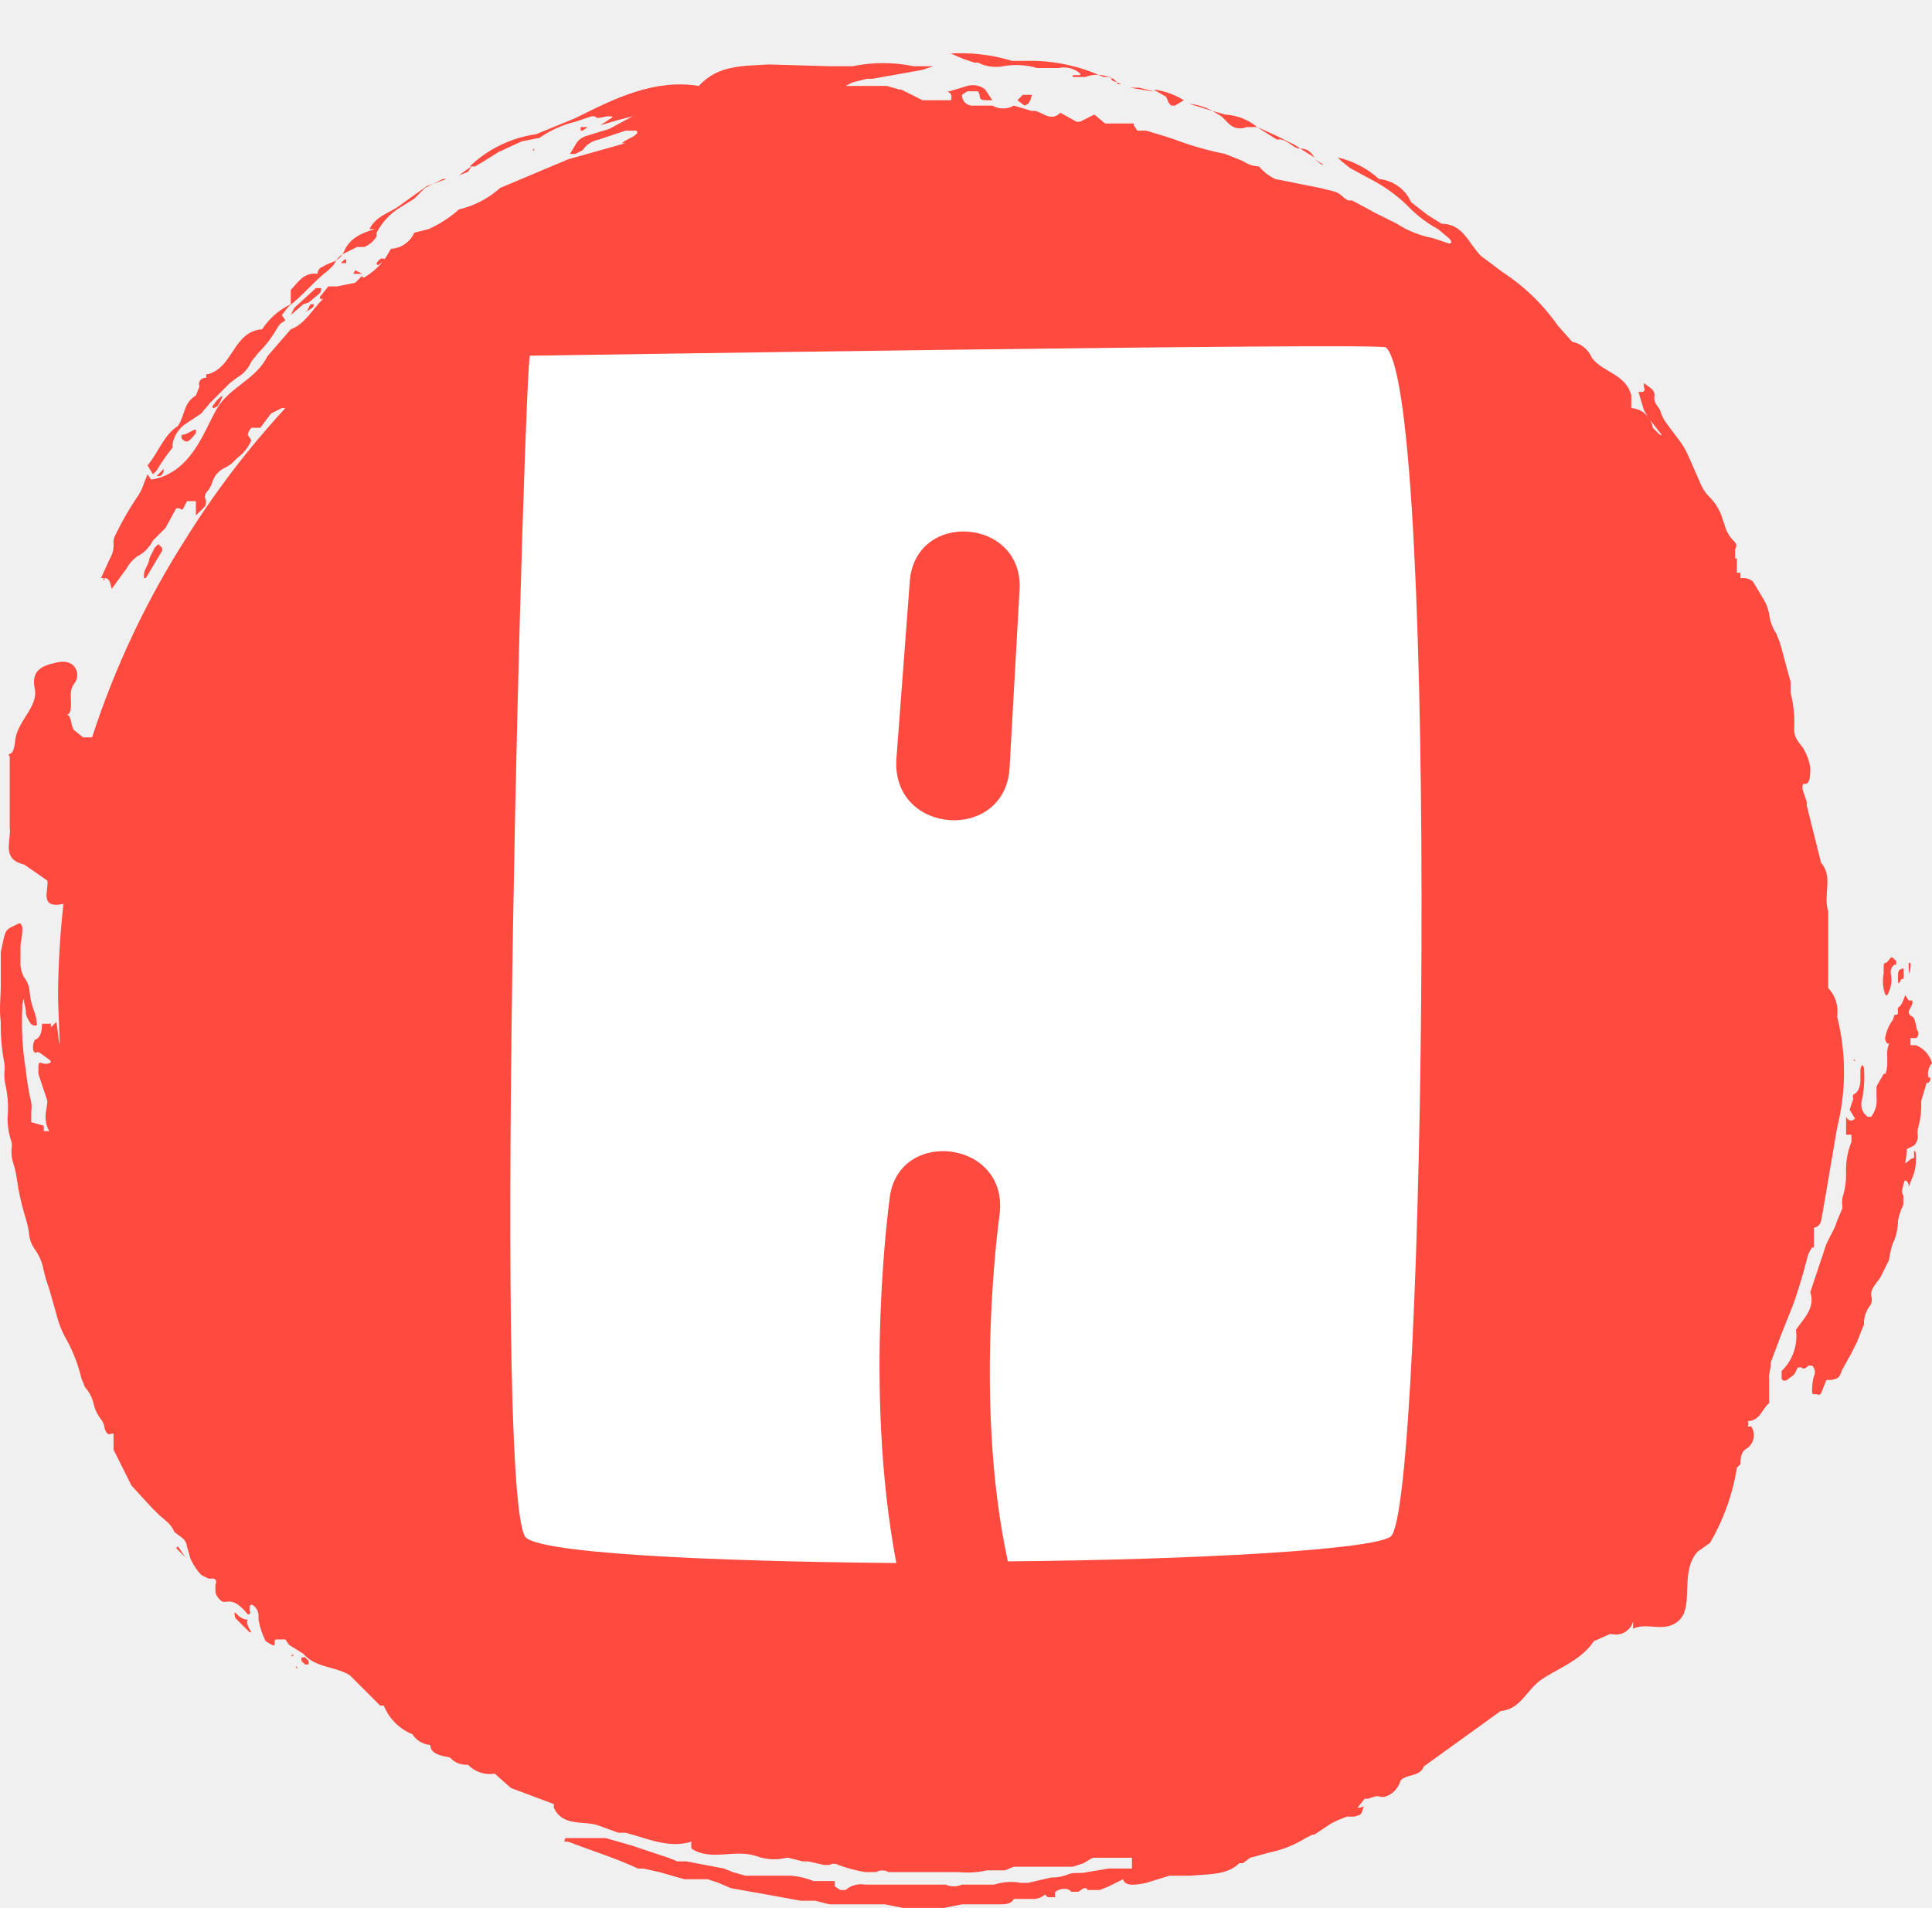
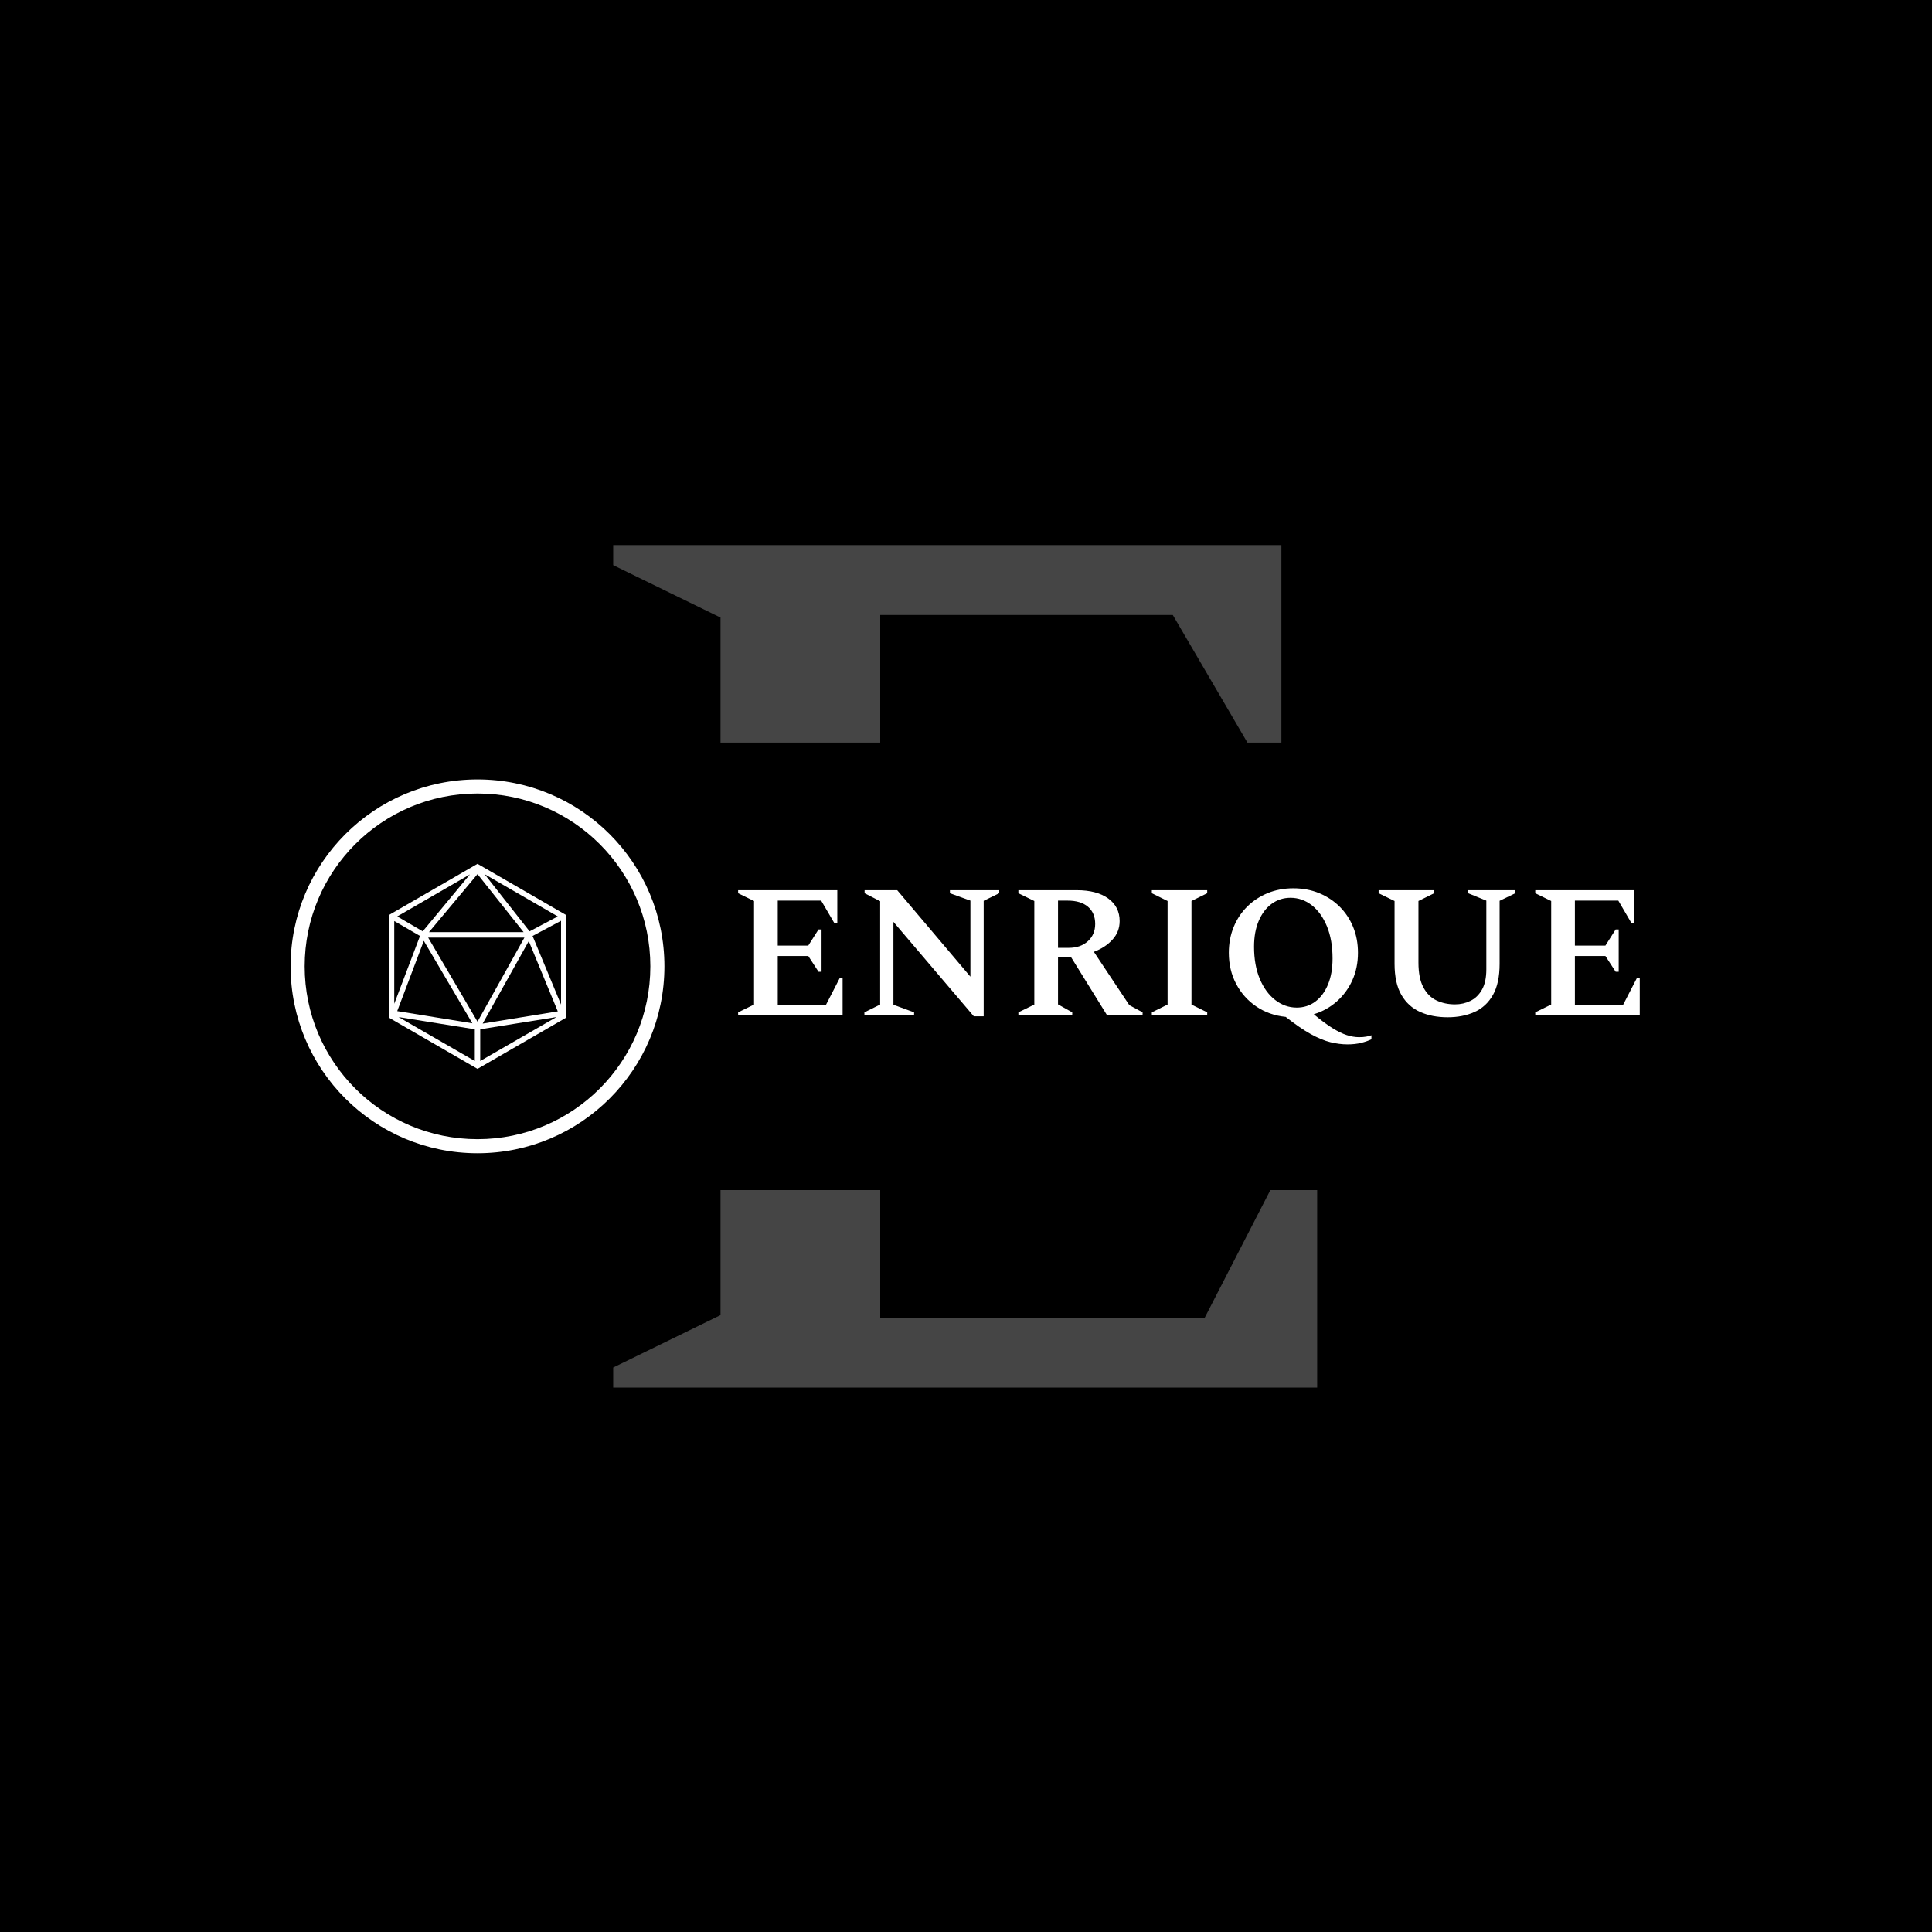
- <svg xmlns="http://www.w3.org/2000/svg" width="308.761" height="304.916" viewBox="0 0 106.008 104.687" class="css-1j8o68f" version="1.1" id="svg23">
-   <defs id="SvgjsDefs2684" />
-   <g id="SvgjsG2685" featurekey="rootContainer" transform="matrix(0.9820593,0,0,0.9820593,-0.05456052,0)" fill="#ff4a3f">
-     <g id="g17">
-       <path d="M19.8 15.3h.5l-.4-.2zm.5.1zm.8-.7c0 .1 0 .1.1.1l.4-.3c-.2-.1-.3-.1-.5.2zm.4-.2zm-4.1 2.3zm-.2.6l.3-.2c.1-.1.1-.2.1-.2h-.2l-.2.4c-.1-.1-.1 0 0 0zm2.2-2.9h-.1l-.2.2h.3zm-2.1 2.4l.6-.5c.1-.1.1-.2.1-.3h-.3l-1.2 1.1-.2.4.7-.6zm-1.1.8z" id="path3" />
-       <path d="M9.7 25v-.2a1.7 1.7 0 0 1 .7-1.1l.9-.6.5-.6.7-.7.4-.4.4-.3a1.9 1.9 0 0 0 .8-.9l.4-.5a5.9 5.9 0 0 0 1-1.3l.2-.3.3-.2-.2-.3.4-.5c.8-.6 1.4-1.4 2.2-2l.3-.3a1.4 1.4 0 0 1 .5-.6l.8-.4h.4a1.4 1.4 0 0 0 .7-.6V13a3.5 3.5 0 0 1 1.3-1.4l.8-.5.2-.2.4-.4 1-.5h.2l-1.1.4-1.4 1c-.6.5-1.4.6-1.8 1.4h.3c-.7.2-1.4.5-1.7 1.2s-.8.6-1.2.9a.4.4 0 0 0-.3.4c-.8-.1-1.1.5-1.5.9v.8a3.9 3.9 0 0 0-1.6 1.4c-1.6.1-1.6 2.1-3 2.5h-.1a.2.2 0 0 0 0 .2c-.3 0-.5.2-.4.5l-.2.5c-.7.4-.6 1.1-1 1.7-.8.5-1.1 1.5-1.7 2.2l.3.5.2-.2a11.6 11.6 0 0 1 .9-1.3zM53.9 3.3l.6.2h.2a2.2 2.2 0 0 0 1.4.2 4.1 4.1 0 0 1 1.9.1h1.2a1.4 1.4 0 0 1 1.2.3.1.1 0 0 1 0 .1H60a.1.1 0 0 0 0 .1h.7a1.8 1.8 0 0 1 1.3 0c.2 0 .1.1.2.2l.5.2h-.2c-.2-.4-.5-.4-.8-.4a9.7 9.7 0 0 0-4.3-.9h-.8A9.8 9.8 0 0 0 53 3h.2zm7.3 3.1zM50.3 4.7zm10.9 1.7h.2-.2zM19 14.7zm32.1-10zm17.6 2.2a.9.9 0 0 0 1 .2h.6a3.1 3.1 0 0 0-1.8-.7l-.7-.2.5.3zm-3.4-1.3c0 .1.1.2.2.3h.2l.5-.3a4.2 4.2 0 0 0-1.7-.6l.7.4zm7.4 2.7l.8.5c-.2-.3-.4-.5-.8-.5z" id="path5" />
-       <path d="M99 76.1l.6-1.6.6-1.5c.2-.5.6-1.8.8-2.6a1.7 1.7 0 0 1 .3-.7h.1v-1.1c.5-.1.4-.6.5-.9l.8-4.7a12.7 12.7 0 0 0 0-6.2 1.9 1.9 0 0 0-.5-1.6v-4.3c-.3-.9.3-1.9-.4-2.7L101 45a.4.4 0 0 0 0-.2l-.2-.6a.5.5 0 0 1 0-.4h.1c.3 0 .3-.5.3-.9a3 3 0 0 0-.4-1.1l-.3-.4a1.1 1.1 0 0 1-.2-.7 6.7 6.7 0 0 0-.2-2v-.6c-.2-.7-.4-1.5-.6-2.2l-.2-.5a2.5 2.5 0 0 1-.4-1.1 2.5 2.5 0 0 0-.3-.8l-.6-1a.8.8 0 0 0-.6-.2h-.1V32h-.2v-.8H97V31a.4.4 0 0 0 0-.1v-.2c.1-.2.1-.3-.1-.5a1.8 1.8 0 0 1-.4-.6l-.2-.6a2.9 2.9 0 0 0-.7-1.2 2.2 2.2 0 0 1-.5-.7l-.7-1.6a4.3 4.3 0 0 0-.6-1l-.6-.8a2.4 2.4 0 0 1-.4-.8l-.2-.3a.6.6 0 0 1-.1-.5.5.5 0 0 0-.2-.4l-.4-.3v.2c.1.2 0 .3-.1.3h-.2l.3 1 .3.5.7.9h-.1l-.2-.2-.2-.2a1.3 1.3 0 0 0-1.2-1.1v-.7c-.3-1.2-1.6-1.3-2.2-2.1a1.5 1.5 0 0 0-1.1-.9l-.8-.9a11.3 11.3 0 0 0-3.1-3l-.8-.6-.4-.3c-.7-.7-1-1.8-2.2-1.8l-.8-.5-.9-.7a2.2 2.2 0 0 0-1.8-1.3 5.1 5.1 0 0 0-2.3-1.2l.2.2.5.4 1.3.7a8.5 8.5 0 0 1 2.1 1.6 6.8 6.8 0 0 0 1.5 1.1l.6.5c.1.1.2.2.1.3H81l-.9-.3a5.6 5.6 0 0 1-2-.8l-1.2-.6-1.3-.7h-.2c-.3-.1-.4-.4-.8-.5l-.8-.2-2.5-.5a2.6 2.6 0 0 1-.9-.7 1.7 1.7 0 0 1-.9-.3l-1-.4a18.1 18.1 0 0 1-2.8-.8l-.6-.2-1-.3h-.5l-.2-.3v-.1h-1.6l-.6-.5-.4.2-.4.2h-.2l-.9-.5c-.6.6-1.1-.2-1.6-.1l-1-.3a1.2 1.2 0 0 1-1.2 0h-1.2a.6.6 0 0 1-.5-.6l.3-.2h.6a.7.7 0 0 1 .1.3c0 .2.2.2.5.2h.2l-.4-.6a1.1 1.1 0 0 0-1-.2l-1 .3H53c.3.2.2.3.2.5h-1.6l-.4-.2-.8-.4h-.1l-.7-.2h-2.3l.4-.2.8-.2h.3l1.7-.3 1.1-.2.6-.2h-1.1a8.4 8.4 0 0 0-3.4 0h-1.3L43 3.6c-1.4.1-2.8 0-3.9 1.2-2.5-.4-4.7.7-6.9 1.8l-2.2.9a6.7 6.7 0 0 0-3.7 1.8h.3l.5-.3.8-.5 1.3-.6 1-.2a6 6 0 0 1 2-.9l.9-.3h.2c.1.2.5 0 .7 0h.2c.1 0 .1.1 0 .1l-.6.4 1-.3.8-.2-1.3.7-1.3.4a1 1 0 0 0-.6.5l-.3.5h.3l.4-.2a1.4 1.4 0 0 1 .9-.6l1.5-.5h.5a.1.1 0 0 1 .1.2c-.2.2-.6.3-.8.5h.2l-3.2.9-3.8 1.6a5.2 5.2 0 0 1-2.3 1.2 6.6 6.6 0 0 1-1.7 1.1l-.8.2a1.5 1.5 0 0 1-1.3.9l-.3.5a3.7 3.7 0 0 1-1.2 1.1h-.1v-.1l-.2.2-.2.2-1 .2h-.5l-.4.5c-.1.1-.1.2 0 .2h.1c-.6.6-1 1.4-1.8 1.7L15 19.9c-.6 1.2-1.8 1.6-2.6 2.6s-1.4 3.9-3.9 4.3l-.2-.3-.2.5a2.7 2.7 0 0 1-.4.8 16.9 16.9 0 0 0-1.2 2.1.8.8 0 0 0-.1.5 1.4 1.4 0 0 1-.2.8l-.5 1.1h.2c.3 0 .3.3.4.6l.8-1.1a2.2 2.2 0 0 1 .6-.7 2 2 0 0 0 .9-.9l.3-.3.4-.4.6-1.1h.2c.1.1.1.1.2 0l.2-.4h.5v.8l.5-.5a.5.5 0 0 0 0-.5.4.4 0 0 1 .1-.3 1.5 1.5 0 0 0 .3-.5 1.3 1.3 0 0 1 .8-.9l.3-.2.3-.3a2.4 2.4 0 0 0 .8-1l-.2-.3c0-.1.1-.3.2-.4h.5l.6-.8.6-.3h.2a48.8 48.8 0 0 0-5.5 7.2h-.1.1a48.4 48.4 0 0 0-5.3 11.2h-.5l-.5-.4c-.2-.2-.1-.7-.4-.9h.1c.3-.5-.1-1.2.3-1.7s.1-1.4-.9-1.2-1.5.5-1.3 1.5-1 1.8-1.1 2.9-.5.5-.3.9v3.9c.1.8-.5 1.8.8 2.1l1.3.9c.1.5-.5 1.6.9 1.3a49.2 49.2 0 0 0-.3 5c0 1.1.1 2.2.1 3.3v-.4c-.1-.4-.1-.8-.2-1.3l-.3.3v-.2h-.5c0 .5-.1.8-.4.9a.9.9 0 0 0-.1.5c0 .1.1.3.2.2s.4.2.7.4-.2.3-.4.2-.2.1-.2.3v.3l.5 1.5c0 .3-.1.6-.1.9a1.7 1.7 0 0 0 .2.8h-.3v-.3l-.7-.2v-.6a1.5 1.5 0 0 0 0-.5 14.6 14.6 0 0 1-.3-1.8 16.6 16.6 0 0 1-.2-3.5.9.9 0 0 1 .1-.5v.2a2.9 2.9 0 0 1 .1.5.8.8 0 0 0 .1.4c.1.2.2.4.4.4s.1-.1.1-.2a2.1 2.1 0 0 0-.1-.5 4.2 4.2 0 0 1-.3-1.3 1.5 1.5 0 0 0-.3-.7 1.6 1.6 0 0 1-.2-.9v-.8c0-.3.1-.6.1-.9a.5.5 0 0 0-.1-.4h-.1c-.8.4-.7.2-1 1.6V55c0 .7-.1 1.4 0 2.1a10.8 10.8 0 0 0 .2 2.3 1.8 1.8 0 0 1 0 .5 3.1 3.1 0 0 0 .1.9 5.9 5.9 0 0 1 .1 1.3 3.9 3.9 0 0 0 .2 1.7 1.2 1.2 0 0 1 0 .4 2.1 2.1 0 0 0 .1.8 4.9 4.9 0 0 1 .2.9 14 14 0 0 0 .5 2.2 5 5 0 0 1 .2 1 1.7 1.7 0 0 0 .3.7 2.9 2.9 0 0 1 .5 1.2 8.5 8.5 0 0 0 .3 1l.4 1.4a5.4 5.4 0 0 0 .6 1.5 8.5 8.5 0 0 1 .8 2.1l.2.5a2.1 2.1 0 0 1 .5 1 2.1 2.1 0 0 0 .4.8 1 1 0 0 1 .2.5c.1.3.2.4.4.3h.1v.9l.5 1 .5 1 1.1 1.2.4.4c.3.3.7.5.9 1l.4.3a.7.7 0 0 1 .3.5l.2.7a3.3 3.3 0 0 0 .6.9l.4.2h.3a.2.2 0 0 1 .1.3 2.5 2.5 0 0 0 0 .5.9.9 0 0 0 .4.5h.2c.4-.1.8.2 1.2.7h.1c0-.1.1-.1 0-.2v-.2c0-.1.1-.2.2-.1a.7.7 0 0 1 .3.6v.2a4.3 4.3 0 0 0 .4 1.2c.5.3.5.3.5.1s0-.2.2-.2h.4l.2.3.8.5c.7.8 1.8.7 2.6 1.2l1.7 1.7h.2a2.9 2.9 0 0 0 1.6 1.6 1.3 1.3 0 0 0 1 .6c0 .5.6.6 1.1.7a1.2 1.2 0 0 0 .8.4h.2a1.7 1.7 0 0 0 1.5.5l.9.8 2.4.9v.2c.5 1.1 1.7.7 2.5 1l1.1.4h.4c1.2.3 2.4.9 3.7.5a.7.7 0 0 0 0 .4c1.1.7 2.4 0 3.6.4a2.9 2.9 0 0 0 1.7.1h.1l.8.2h.3l.9.2h.3a.5.5 0 0 1 .5 0 7.9 7.9 0 0 0 1.5.4h.6a.7.7 0 0 1 .7 0h3.9a5 5 0 0 0 1.6-.1h1l.5-.2H60l.6-.2.5-.3h2.2v.6H62l-1.2.2c-.4.1-.7 0-1 .1a2.4 2.4 0 0 1-1 .2l-1.3.3h-.4a3.1 3.1 0 0 0-1.5.1h-1.8a1.1 1.1 0 0 1-.9 0h-4.5a1.3 1.3 0 0 0-1.1.3H47l-.3-.2v-.3h-1.2a4.1 4.1 0 0 0-1.3-.3h-2.5l-.7-.2-.5-.2-2.1-.4h-.5l-.5-.2-2.1-.7-1.4-.4h-2.2c-.1 0-.1.1-.1.2h.2c1.3.5 2.6.9 3.9 1.5h.3l.9.2 1.4.4h1.3l.6.2.7.3 1.7.3 1.1.2 1.1.2h.8l.8.2h3.1l1 .2h2.3l1-.2H56c.4 0 .6-.1.7-.3h1a1 1 0 0 0 .8-.3c-.1.1 0 .1.1.2h.4v-.2c0-.1 0-.1.2-.2s.6-.1.7.1h.4l.3-.2c.2 0 .2 0 .2.1h.7l.5-.2.8-.4c.1.3.4.4 1.3.2l1.3-.4h1.2c.9-.1 2 0 2.7-.7h.2l.4-.3 1.1-.3a6.1 6.1 0 0 0 2-.8l.4-.2h.1l.9-.6.4-.2.5-.2h.4c.4-.1.4-.1.5-.4s0-.1-.2-.1h-.1l.4-.5h.2c.3-.1.5-.2.7-.1h.2a1.3 1.3 0 0 0 .9-.9c.3-.4 1.1-.2 1.3-.8l4.3-3.1c1.1-.1 1.4-1.1 2.2-1.7s2.3-1.1 3-2.2l.9-.4h.1a1 1 0 0 0 1.2-.7v.4c.8-.4 1.8.3 2.6-.5s0-2.7 1-3.8l.7-.5a12.1 12.1 0 0 0 1.5-4.2l.2-.2c0-.3 0-.7.4-.9a.9.9 0 0 0 .2-1.2h-.2a.3.3 0 0 0 0-.3c.7 0 .8-.7 1.2-1V77a.5.5 0 0 1 0-.2 3.8 3.8 0 0 0 .1-.7zM5.9 32.2z" id="path7" />
-       <path d="M26.4 9.3l-.3.2-.4.3.5-.2zm6.1-2h.1l.3-.2h-.4zm-2.6 1l-.1.1h.1v-.1zm-1.5 1.4zm1.3-.2zm-6.3 3.1zM9.2 26.2l-.4.4H9a.4.4 0 0 0 .2-.4zm3-3.5a2.1 2.1 0 0 0 .3-.6 1.5 1.5 0 0 0-.5.5c-.1.1-.1.2 0 .2zM11 24.2V24c-.2 0-.5.3-.8.3v.2c.3.3.4.2.8-.3zm3 66.2zM73.9 9.2h.1l-.5-.3zm-2.5-1.4c.5-.1.8.4 1.2.5h.1l-.3-.2-1-.5-1.1-.5.3.2zM52.8 3.1zm11.7 2h-.1l-1.2-.2h.5zm2 .7l1.3.4a3.3 3.3 0 0 0-1.3-.4zm-9 0a1 1 0 0 0 .2-.5h-.5l-.3.3.4.3zm9 1.6zM49.9 4.2zm2.9.7zM48.5 4zm13.8 2.1a.5.5 0 0 0 0 .1zm44.8 52.3h-.3V58h.3c.1 0 .2-.3.1-.4s-.1-.7-.3-.8a.3.3 0 0 1-.2-.3l.2-.4a.4.4 0 0 0 0-.2h-.2l-.2-.3c-.1.3-.2.6-.4.7a.5.5 0 0 0 0 .2c0 .1 0 .2-.1.2h-.1a1.1 1.1 0 0 1-.1.3 2.3 2.3 0 0 0-.4.9.4.4 0 0 0 .1.4h.1a1.7 1.7 0 0 0-.1.8v.4a1.8 1.8 0 0 1-.1.5h-.1l-.4.7v.6a1.5 1.5 0 0 1-.3 1.1h-.2l-.2-.2a.9.9 0 0 1-.1-.8 6.5 6.5 0 0 0 .1-1.7c0-.1-.1-.2-.1-.2a.5.5 0 0 0-.1.3v.6c0 .2-.1.6-.3.7s-.1.2-.1.3l-.2.6.3.5c-.2.2-.4.1-.5-.1v1h.3v.4a4.2 4.2 0 0 0-.3 1.4 3.3 3.3 0 0 0 0 .4 4 4 0 0 1-.2 1.3 2 2 0 0 0 0 .6l-.3.7a3.2 3.2 0 0 1-.3.7l-.3.6-.9 2.7c.3.9-.4 1.5-.8 2.1a2.7 2.7 0 0 1-.8 2.3v.4c0 .1.1.2.3.1l.4-.3.2-.4h.2c.1.1.2.1.4-.1h.2a.5.5 0 0 1 .1.6 2.9 2.9 0 0 0-.1.8c0 .1 0 .2.1.2h.2c.1.1.2 0 .3-.3l.2-.5h.3c.4-.1.4-.1.6-.6l.5-.9.3-.6.4-1a1.6 1.6 0 0 1 .3-1 .6.6 0 0 0 .1-.6c0-.2 0-.3.2-.6l.3-.4.5-1a4.7 4.7 0 0 1 .2-.9 3 3 0 0 0 .3-1.3 3.8 3.8 0 0 1 .3-.9v-.5c-.1-.2-.1-.2 0-.6s.1-.2.2-.2a.4.4 0 0 1 .1.3l.2-.5a2.3 2.3 0 0 0 .2-.9v-.3c0-.1 0-.3-.1-.3v.4c-.2 0-.3.2-.5.3a6.4 6.4 0 0 0 .1-.8l.4-.2a.7.7 0 0 0 .2-.6 1.4 1.4 0 0 1 0-.3 4.8 4.8 0 0 0 .2-1.4v-.2l.3-1h.1a.3.3 0 0 0 .1-.3h-.1a.9.9 0 0 1 .2-.8 1.5 1.5 0 0 0-.9-1zm-1.2 7.8zm-.2-9.9zm0 0zM9.1 30.8a.3.3 0 0 0 0-.2l-.2-.2-.2.2-.3.6c0 .3-.3.6-.3.9v.2h.1zm96.3 24.8h.1a1.7 1.7 0 0 0 .2-1.2.5.5 0 0 1 .2-.5h.1v-.2l-.2-.2h-.1c-.1.1-.2.3-.3.3s-.1.1-.1.3v.3a2.2 2.2 0 0 0 .1 1.2zM13.2 90.1c-.1 0 0 .2 0 .3l.8.8h.1c-.2-.3-.3-.6-.2-.7a.9.9 0 0 1-.5-.2zm.8.3zm92.3-35.7h.1a2 2 0 0 0 0-.6c-.3.1-.3.1-.3.6s.1.1.2 0z" id="path9" />
-       <path d="M106.7 62a.6.6 0 0 0 .1-.5c0-.1-.1-.2-.1-.1h-.2v.2c0 .4.1.5.2.4zm.1-8.2h-.1v.6a1 1 0 0 0 .1-.6zM17.1 92.6h-.2v.2l.2.2h.2v-.2zm86.6-33.3c0-.1 0-.1-.1-.1zM9.9 86.5l.5.5-.4-.6z" id="path11" />
-       <circle cx="10.5" cy="87.1" transform="rotate(-24.8 10.4 87.159)" id="circle13" />
-       <path d="M9.7 30.1h-.1v.2-.2h.1zm83.2-6.6l-.2-.3h-.1zm-14.7 77.1zM5.9 32.2zm-.1.2a.3.3 0 0 0 .1-.2v.2zm1.9-4.9zM61.5 2.4zm42.8 58.2v.1-.1zM16.4 92.5h-.1c.1.1.2 0 .1-.1zm.2.7h.1l-.1-.1v.1zm73.9-71.3zm15.2 34.4zM14.6 91.7zm92.1-37zm-.8 11.4zM34.6 0z" id="path15" />
-     </g>
-   </g>
-   <g id="SvgjsG2686" featurekey="nameFeature-0" transform="matrix(2.284354,0,0,2.284354,27.98006,-5.60952)" fill="#ffffff">
-     <path d="M9.6 16.48 l-0.32 4.24 c-0.08 1.8 2.6 1.96 2.72 0.2 l0.24 -4.28 c0.12 -1.76 -2.56 -1.96 -2.64 -0.16 z M0.48 11 l0 0 c0.04 0 20.48 -0.32 20.56 -0.2 c1.28 1.12 0.96 27.8 0.12 28.56 c-0.4 0.32 -4.64 0.56 -9.2 0.6 c-0.84 -3.84 -0.2 -8.32 -0.2 -8.32 c0.24 -1.8 -2.44 -2.12 -2.64 -0.4 c0 0.04 -0.64 4.52 0.16 8.76 c-4.56 -0.04 -8.68 -0.24 -8.92 -0.64 c-0.8 -1.44 0 -28.28 0.12 -28.36 z" id="path20" />
+ <svg xmlns="http://www.w3.org/2000/svg" version="1.1" width="1000" height="1000" viewBox="0 0 1000 1000">
+   <rect width="1000" height="1000" fill="#000000" />
+   <g transform="matrix(0.7,0,0,0.7,149.5758,282.1266)">
+     <svg viewBox="0 0 396 247" data-background-color="#fbeaab" preserveAspectRatio="xMidYMid meet" height="623" width="1000">
+       <g id="tight-bounds" transform="matrix(1,0,0,1,0.2399945,-0.1)">
+         <svg viewBox="0 0 395.52 247.2" height="247.2" width="395.52">
+           <g>
+             <svg />
+           </g>
+           <g>
+             <svg viewBox="0 0 395.52 247.2" height="247.2" width="395.52">
+               <g>
+                 <g>
+                   <path d="M300.947 247.2h-206.374v-5.993l31.462-15.356v-36.655h46.818v37.404h95.134l19.237-37.404 13.723 0zM126.035 21.349l-31.462-15.356v-5.993h195.887l0 58.004-9.964 0-21.872-37.404h-85.771l0 37.404-46.818 0z" fill="#454545" fill-rule="nonzero" stroke="none" stroke-width="1" stroke-linecap="butt" stroke-linejoin="miter" stroke-miterlimit="10" stroke-dasharray="" stroke-dashoffset="0" font-family="none" font-weight="none" font-size="none" text-anchor="none" style="mix-blend-mode: normal" data-fill-palette-color="tertiary" />
+                 </g>
+               </g>
+               <g transform="matrix(1,0,0,1,0,68.80501)">
+                 <svg viewBox="0 0 395.52 109.59" height="109.59" width="395.52">
+                   <g>
+                     <svg viewBox="0 0 591.823 163.981" height="109.59" width="395.52">
+                       <g transform="matrix(1,0,0,1,196.3035,47.7622)">
+                         <svg viewBox="0 0 395.52 68.457" height="68.457" width="395.52">
+                           <g id="textblocktransform">
+                             <svg viewBox="0 0 395.52 68.457" height="68.457" width="395.52" id="textblock">
+                               <g>
+                                 <svg viewBox="0 0 395.52 68.457" height="68.457" width="395.52">
+                                   <g transform="matrix(1,0,0,1,0,0)">
+                                     <svg width="395.52" viewBox="2.6 -33.5 237.74 41.15" height="68.457" data-palette-color="#454545">
+                                       <path d="M30.15 0L2.6 0 2.6-0.8 6.8-2.85 6.8-30.15 2.6-32.2 2.6-33 28.75-33 28.75-24.35 27.95-24.35 24.5-30.25 13.05-30.25 13.05-18.4 21.1-18.4 23.8-22.65 24.6-22.65 24.6-11.5 23.8-11.5 21.1-15.65 13.05-15.65 13.05-2.75 25.75-2.75 29.35-9.75 30.15-9.75 30.15 0ZM49 0L35.9 0 35.9-0.8 40.05-2.85 40.05-30.1 35.95-32.2 35.95-33 44.55-33 63.85-10.2 63.85-30.25 58.45-32.2 58.45-33 71.45-33 71.45-32.2 67.35-30.2 67.35 0.25 64.75 0.25 43.55-24.65 43.55-2.8 49-0.8 49 0ZM90.7 0L76.5 0 76.5-0.8 80.7-2.85 80.7-30.15 76.5-32.2 76.5-33 91.9-33Q97.15-33 100.17-30.83 103.2-28.65 103.2-24.85L103.2-24.85Q103.2-22.05 101.32-19.98 99.45-17.9 96.4-16.75L96.4-16.75 105.75-2.7 109.25-0.8 109.25 0 99.9 0 90.45-15.25 86.95-15.25 86.95-2.9 90.7-0.8 90.7 0ZM89.5-30.25L89.5-30.25 86.95-30.25 86.95-17.8 89.8-17.8Q92.9-17.8 94.82-19.55 96.75-21.3 96.75-24.1L96.75-24.1Q96.75-27 94.85-28.63 92.95-30.25 89.5-30.25ZM126.29 0L111.69 0 111.69-0.8 115.84-2.85 115.84-30.15 111.69-32.2 111.69-33 126.29-33 126.29-32.2 122.14-30.15 122.14-2.85 126.29-0.8 126.29 0ZM163.29 7.65L163.29 7.65Q161.14 7.65 158.79 7.08 156.44 6.5 153.59 4.93 150.74 3.35 146.99 0.4L146.99 0.4Q142.59-0.05 139.22-2.35 135.84-4.65 133.92-8.3 131.99-11.95 131.99-16.5L131.99-16.5Q131.99-20.2 133.27-23.3 134.54-26.4 136.84-28.68 139.14-30.95 142.24-32.23 145.34-33.5 148.99-33.5L148.99-33.5Q152.69-33.5 155.79-32.23 158.89-30.95 161.19-28.68 163.49-26.4 164.77-23.3 166.04-20.2 166.04-16.5L166.04-16.5Q166.04-12.55 164.57-9.28 163.09-6 160.47-3.68 157.84-1.35 154.39-0.3L154.39-0.3Q157.14 2 159.27 3.33 161.39 4.65 163.09 5.2 164.79 5.75 166.34 5.75L166.34 5.75Q167.44 5.75 168.24 5.6 169.04 5.45 169.59 5.25L169.59 5.25 169.59 6.3Q168.49 6.85 166.89 7.25 165.29 7.65 163.29 7.65ZM149.89-2.05L149.89-2.05Q152.69-2.05 154.82-3.65 156.94-5.25 158.14-8.15 159.34-11.05 159.34-15L159.34-15Q159.34-19.85 157.87-23.45 156.39-27.05 153.87-29.03 151.34-31 148.24-31L148.24-31Q145.49-31 143.32-29.43 141.14-27.85 139.89-24.95 138.64-22.05 138.64-18.1L138.64-18.1Q138.64-13.25 140.14-9.65 141.64-6.05 144.22-4.05 146.79-2.05 149.89-2.05ZM189.69 0.5L189.69 0.5Q185.59 0.5 182.44-0.9 179.29-2.3 177.49-5.4 175.69-8.5 175.69-13.6L175.69-13.6 175.69-30.15 171.49-32.2 171.49-33 186.14-33 186.14-32.2 181.99-30.15 181.99-13.9Q181.99-9.8 183.29-7.38 184.59-4.95 186.76-3.93 188.94-2.9 191.64-2.9L191.64-2.9Q193.84-2.9 195.71-3.83 197.59-4.75 198.74-6.78 199.89-8.8 199.89-12.15L199.89-12.15 199.89-30.25 195.09-32.2 195.09-33 207.54-33 207.54-32.2 203.39-30.2 203.39-13.6Q203.39-8.5 201.64-5.4 199.89-2.3 196.79-0.9 193.69 0.5 189.69 0.5ZM240.34 0L212.79 0 212.79-0.8 216.99-2.85 216.99-30.15 212.79-32.2 212.79-33 238.94-33 238.94-24.35 238.14-24.35 234.69-30.25 223.24-30.25 223.24-18.4 231.29-18.4 233.99-22.65 234.79-22.65 234.79-11.5 233.99-11.5 231.29-15.65 223.24-15.65 223.24-2.75 235.94-2.75 239.54-9.75 240.34-9.75 240.34 0Z" opacity="1" transform="matrix(1,0,0,1,0,0)" fill="#ffffff" class="undefined-text-0" data-fill-palette-color="primary" id="text-0" />
+                                     </svg>
+                                   </g>
+                                 </svg>
+                               </g>
+                             </svg>
+                           </g>
+                         </svg>
+                       </g>
+                       <g>
+                         <svg viewBox="0 0 163.981 163.981" height="163.981" width="163.981">
+                           <g>
+                             <svg />
+                           </g>
+                           <g id="icon-0">
+                             <svg viewBox="0 0 163.981 163.981" height="163.981" width="163.981">
+                               <g>
+                                 <path d="M0 81.991c0-45.282 36.708-81.991 81.991-81.991 45.282 0 81.991 36.708 81.99 81.991 0 45.282-36.708 81.991-81.99 81.99-45.282 0-81.991-36.708-81.991-81.99zM81.991 157.808c41.873 0 75.817-33.945 75.817-75.817 0-41.873-33.945-75.817-75.817-75.817-41.873 0-75.817 33.945-75.817 75.817 0 41.873 33.945 75.817 75.817 75.817z" data-fill-palette-color="accent" fill="#ffffff" stroke="transparent" />
+                               </g>
+                               <g transform="matrix(1,0,0,1,43.08905,37.02181)">
+                                 <svg viewBox="0 0 77.803 89.938" height="89.938" width="77.803">
+                                   <g>
+                                     <svg version="1.1" x="0" y="0" viewBox="17.3 12.2 65.4 75.6" style="enable-background:new 0 0 100 100;" xml:space="preserve" height="89.938" width="77.803" class="icon-s-0" data-fill-palette-color="accent" id="s-0">
+                                       <path d="M50 12.2L17.3 31.1v37.8L50 87.8l32.7-18.9V31.1L50 12.2zM32.1 37.4L50 16l17 21.4H32.1zM67.3 39.4L50 70.4l-18.2-31H67.3zM48.1 71l-27.7-4.5 9.8-25.9L48.1 71zM68.9 40.7l10.7 25.9-27.7 4.5L68.9 40.7zM69.2 37.1L52.6 16l27 15.6L69.2 37.1zM29.8 37.1l-9.4-5.5 26.8-15.5L29.8 37.1zM28.8 38.8l-9.5 25V33.3L28.8 38.8zM49 73.2v11.7L20.9 68.7 49 73.2zM51 73.2l28.1-4.5L51 84.9V73.2zM70.3 38.8l10.5-5.6v30.9L70.3 38.8z" fill="#ffffff" data-fill-palette-color="accent" />
+                                     </svg>
+                                   </g>
+                                 </svg>
+                               </g>
+                             </svg>
+                           </g>
+                         </svg>
+                       </g>
+                     </svg>
+                   </g>
+                 </svg>
+               </g>
+             </svg>
+           </g>
+           <defs />
+         </svg>
+         <rect width="395.52" height="247.2" fill="none" stroke="none" visibility="hidden" />
+       </g>
+     </svg>
  </g>
</svg>
